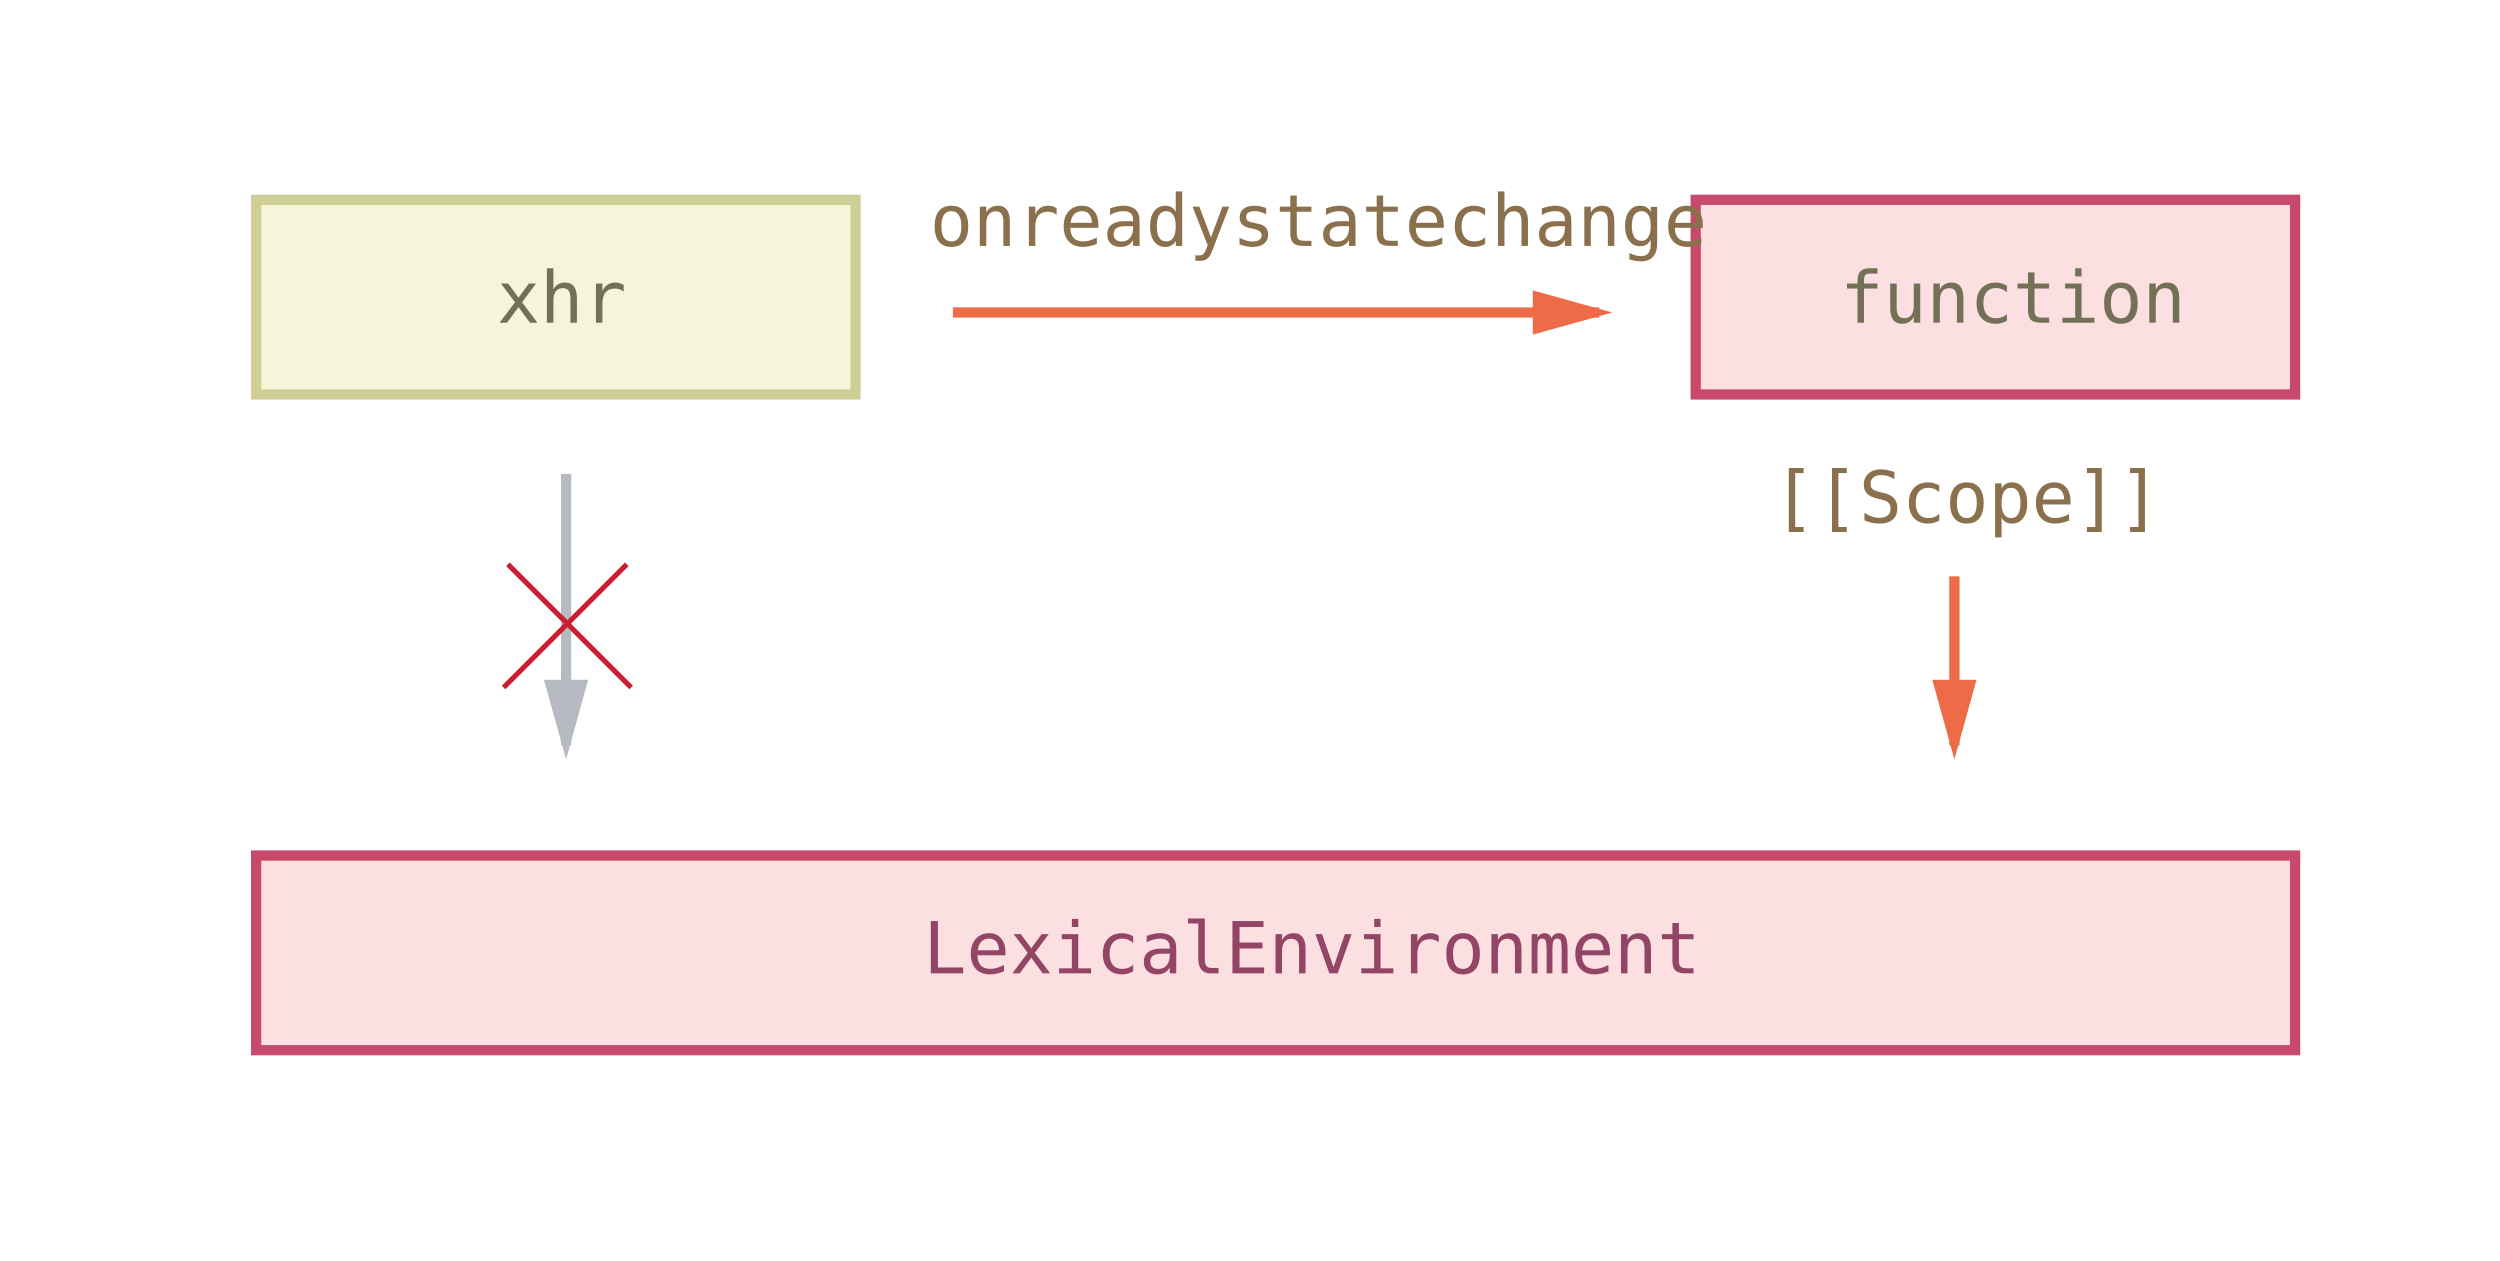
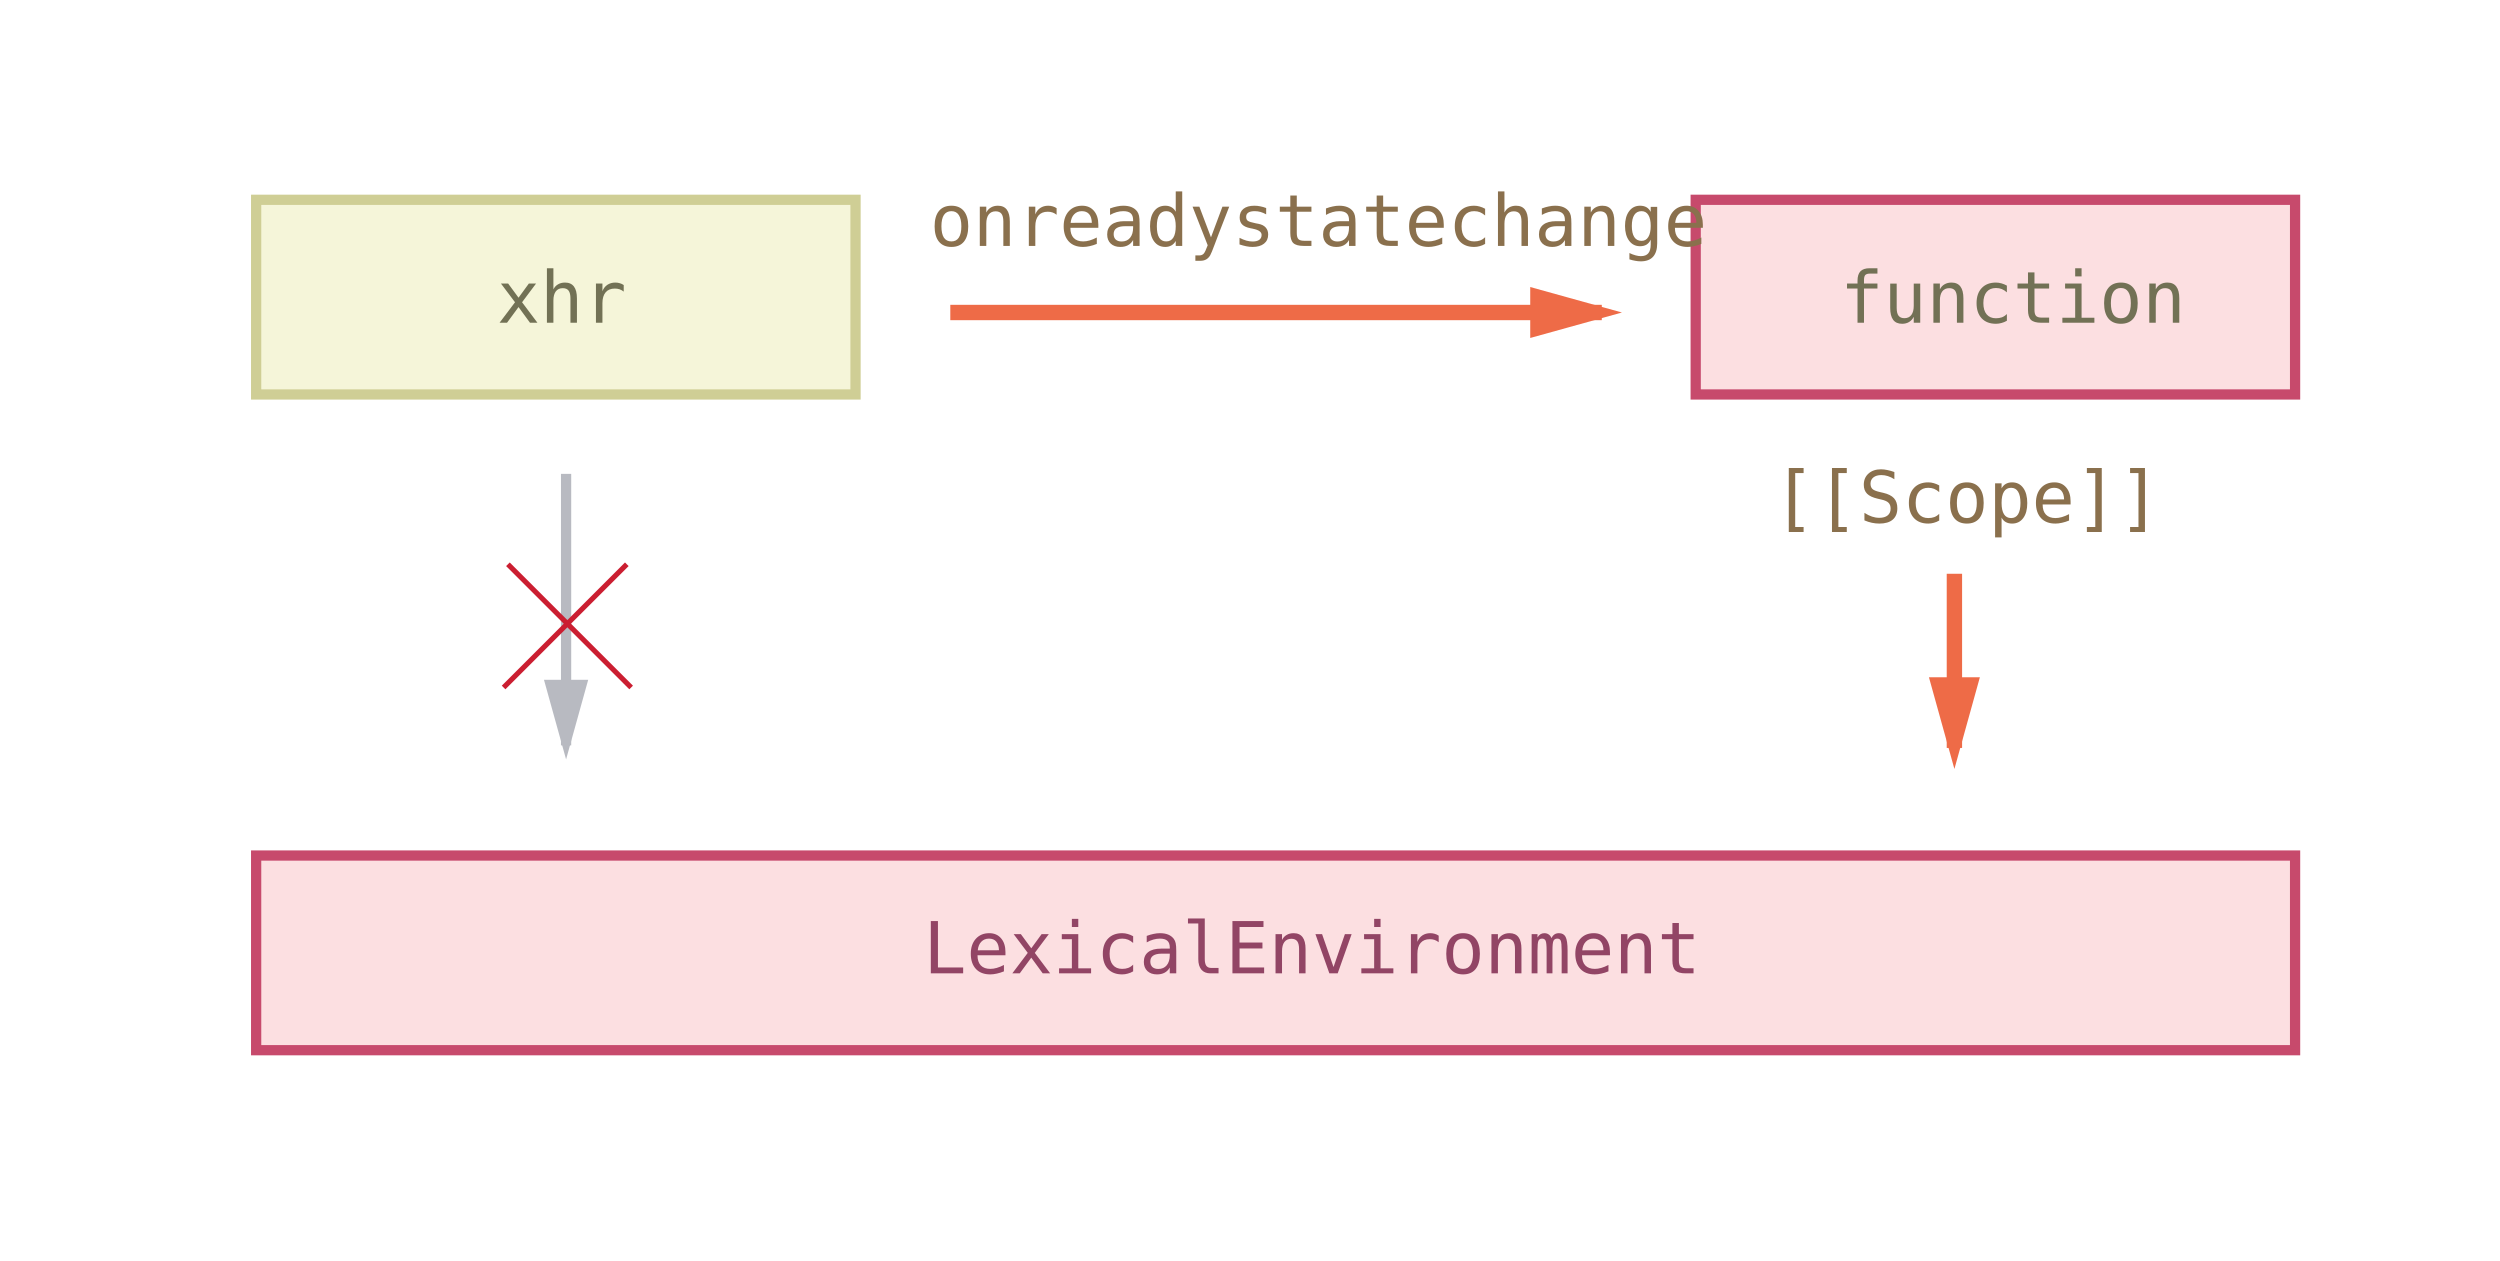
<svg xmlns="http://www.w3.org/2000/svg" width="488px" height="246px" viewBox="0 0 488 246" version="1.1">
  <defs />
  <g id="combined" stroke="none" stroke-width="1" fill="none" fill-rule="evenodd">
    <g id="leak-xhr-2.svg">
      <rect id="Rectangle-2" stroke="#CFCE95" stroke-width="2" fill="#F5F5D9" x="50" y="39" width="117" height="38" />
      <rect id="Rectangle-2" stroke="#C74A6C" stroke-width="2" fill="#FCDFE1" x="331" y="39" width="117" height="38" />
      <rect id="Rectangle-2" stroke="#C74A6C" stroke-width="2" fill="#FCDFE1" x="50" y="167" width="398" height="38" />
      <text id="xhr" font-family="Consolas" font-size="14" font-weight="normal" fill="#727155">
        <tspan x="97" y="63">xhr</tspan>
      </text>
      <text id="function" font-family="Consolas" font-size="14" font-weight="normal" fill="#727155">
        <tspan x="359.211" y="63">function</tspan>
      </text>
      <text id="LexicalEnvironment" font-family="Consolas" font-size="14" font-weight="normal" fill="#924565">
        <tspan x="180.225" y="190">LexicalEnvironment</tspan>
      </text>
      <path d="M110.5,93.5 L110.5,144.5" id="Line" stroke="#B8BAC1" stroke-width="2" stroke-linecap="square" fill="#B8BAC1" transform="translate(110.5, 119) scale(1, -1) translate(-110.5, -119) " />
      <path id="Line-decoration-1" d="M110.5,144.5 C111.55,140.72 112.45,137.48 113.5,133.7 C111.4,133.7 109.6,133.7 107.5,133.7 C108.55,137.48 109.45,140.72 110.5,144.5 C110.5,144.5 110.5,144.5 110.5,144.5 Z" stroke="#B8BAC1" stroke-width="2" stroke-linecap="square" fill="#B8BAC1" />
-       <path d="M187,61 L311.169,61" id="Line" stroke="#EE6B47" stroke-width="2" stroke-linecap="square" fill="#EE6B47" />
-       <path id="Line-decoration-1" d="M311,61 C307.22,59.95 303.98,59.05 300.2,58 C300.2,60.1 300.2,61.9 300.2,64 C303.98,62.95 307.22,62.05 311,61 C311,61 311,61 311,61 Z" stroke="#EE6B47" stroke-width="2" stroke-linecap="square" fill="#EE6B47" />
-       <path d="M381.5,113.5 L381.5,144.5" id="Line" stroke="#EE6B47" stroke-width="2" stroke-linecap="square" fill="#EE6B47" />
-       <path id="Line-decoration-1" d="M381.5,144.5 C382.55,140.72 383.45,137.48 384.5,133.7 C382.4,133.7 380.6,133.7 378.5,133.7 C379.55,137.48 380.45,140.72 381.5,144.5 C381.5,144.5 381.5,144.5 381.5,144.5 Z" stroke="#EE6B47" stroke-width="2" stroke-linecap="square" fill="#EE6B47" />
+       <path d="M187,61 L311.169,61" id="Line" stroke="#EE6B47" stroke-width="3" stroke-linecap="square" fill="#EE6B47" />
+       <path id="Line-decoration-1" d="M311,61 C307.22,59.95 303.98,59.05 300.2,58 C300.2,60.1 300.2,61.9 300.2,64 C303.98,62.95 307.22,62.05 311,61 C311,61 311,61 311,61 Z" stroke="#EE6B47" stroke-width="3" stroke-linecap="square" fill="#EE6B47" />
+       <path d="M381.5,113.5 L381.5,144.5" id="Line" stroke="#EE6B47" stroke-width="3" stroke-linecap="square" fill="#EE6B47" />
+       <path id="Line-decoration-1" d="M381.5,144.5 C382.55,140.72 383.45,137.48 384.5,133.7 C382.4,133.7 380.6,133.7 378.5,133.7 C379.55,137.48 380.45,140.72 381.5,144.5 C381.5,144.5 381.5,144.5 381.5,144.5 Z" stroke="#EE6B47" stroke-width="3" stroke-linecap="square" fill="#EE6B47" />
      <text id="onreadystatechange" font-family="Consolas" font-size="14" font-weight="normal" fill="#8A704D">
        <tspan x="181.5" y="48">onreadystatechange</tspan>
      </text>
      <text id="[[Scope]]" font-family="Consolas" font-size="14" font-weight="normal" fill="#8A704D">
        <tspan x="346" y="102">[[Scope]]</tspan>
      </text>
      <path d="M99.5,110.5 L122.845,133.845" id="Line" stroke="#CB1E31" stroke-linecap="square" />
      <path d="M122,110.5 L98.655,133.845" id="Line-2" stroke="#CB1E31" stroke-linecap="square" />
    </g>
  </g>
</svg>
